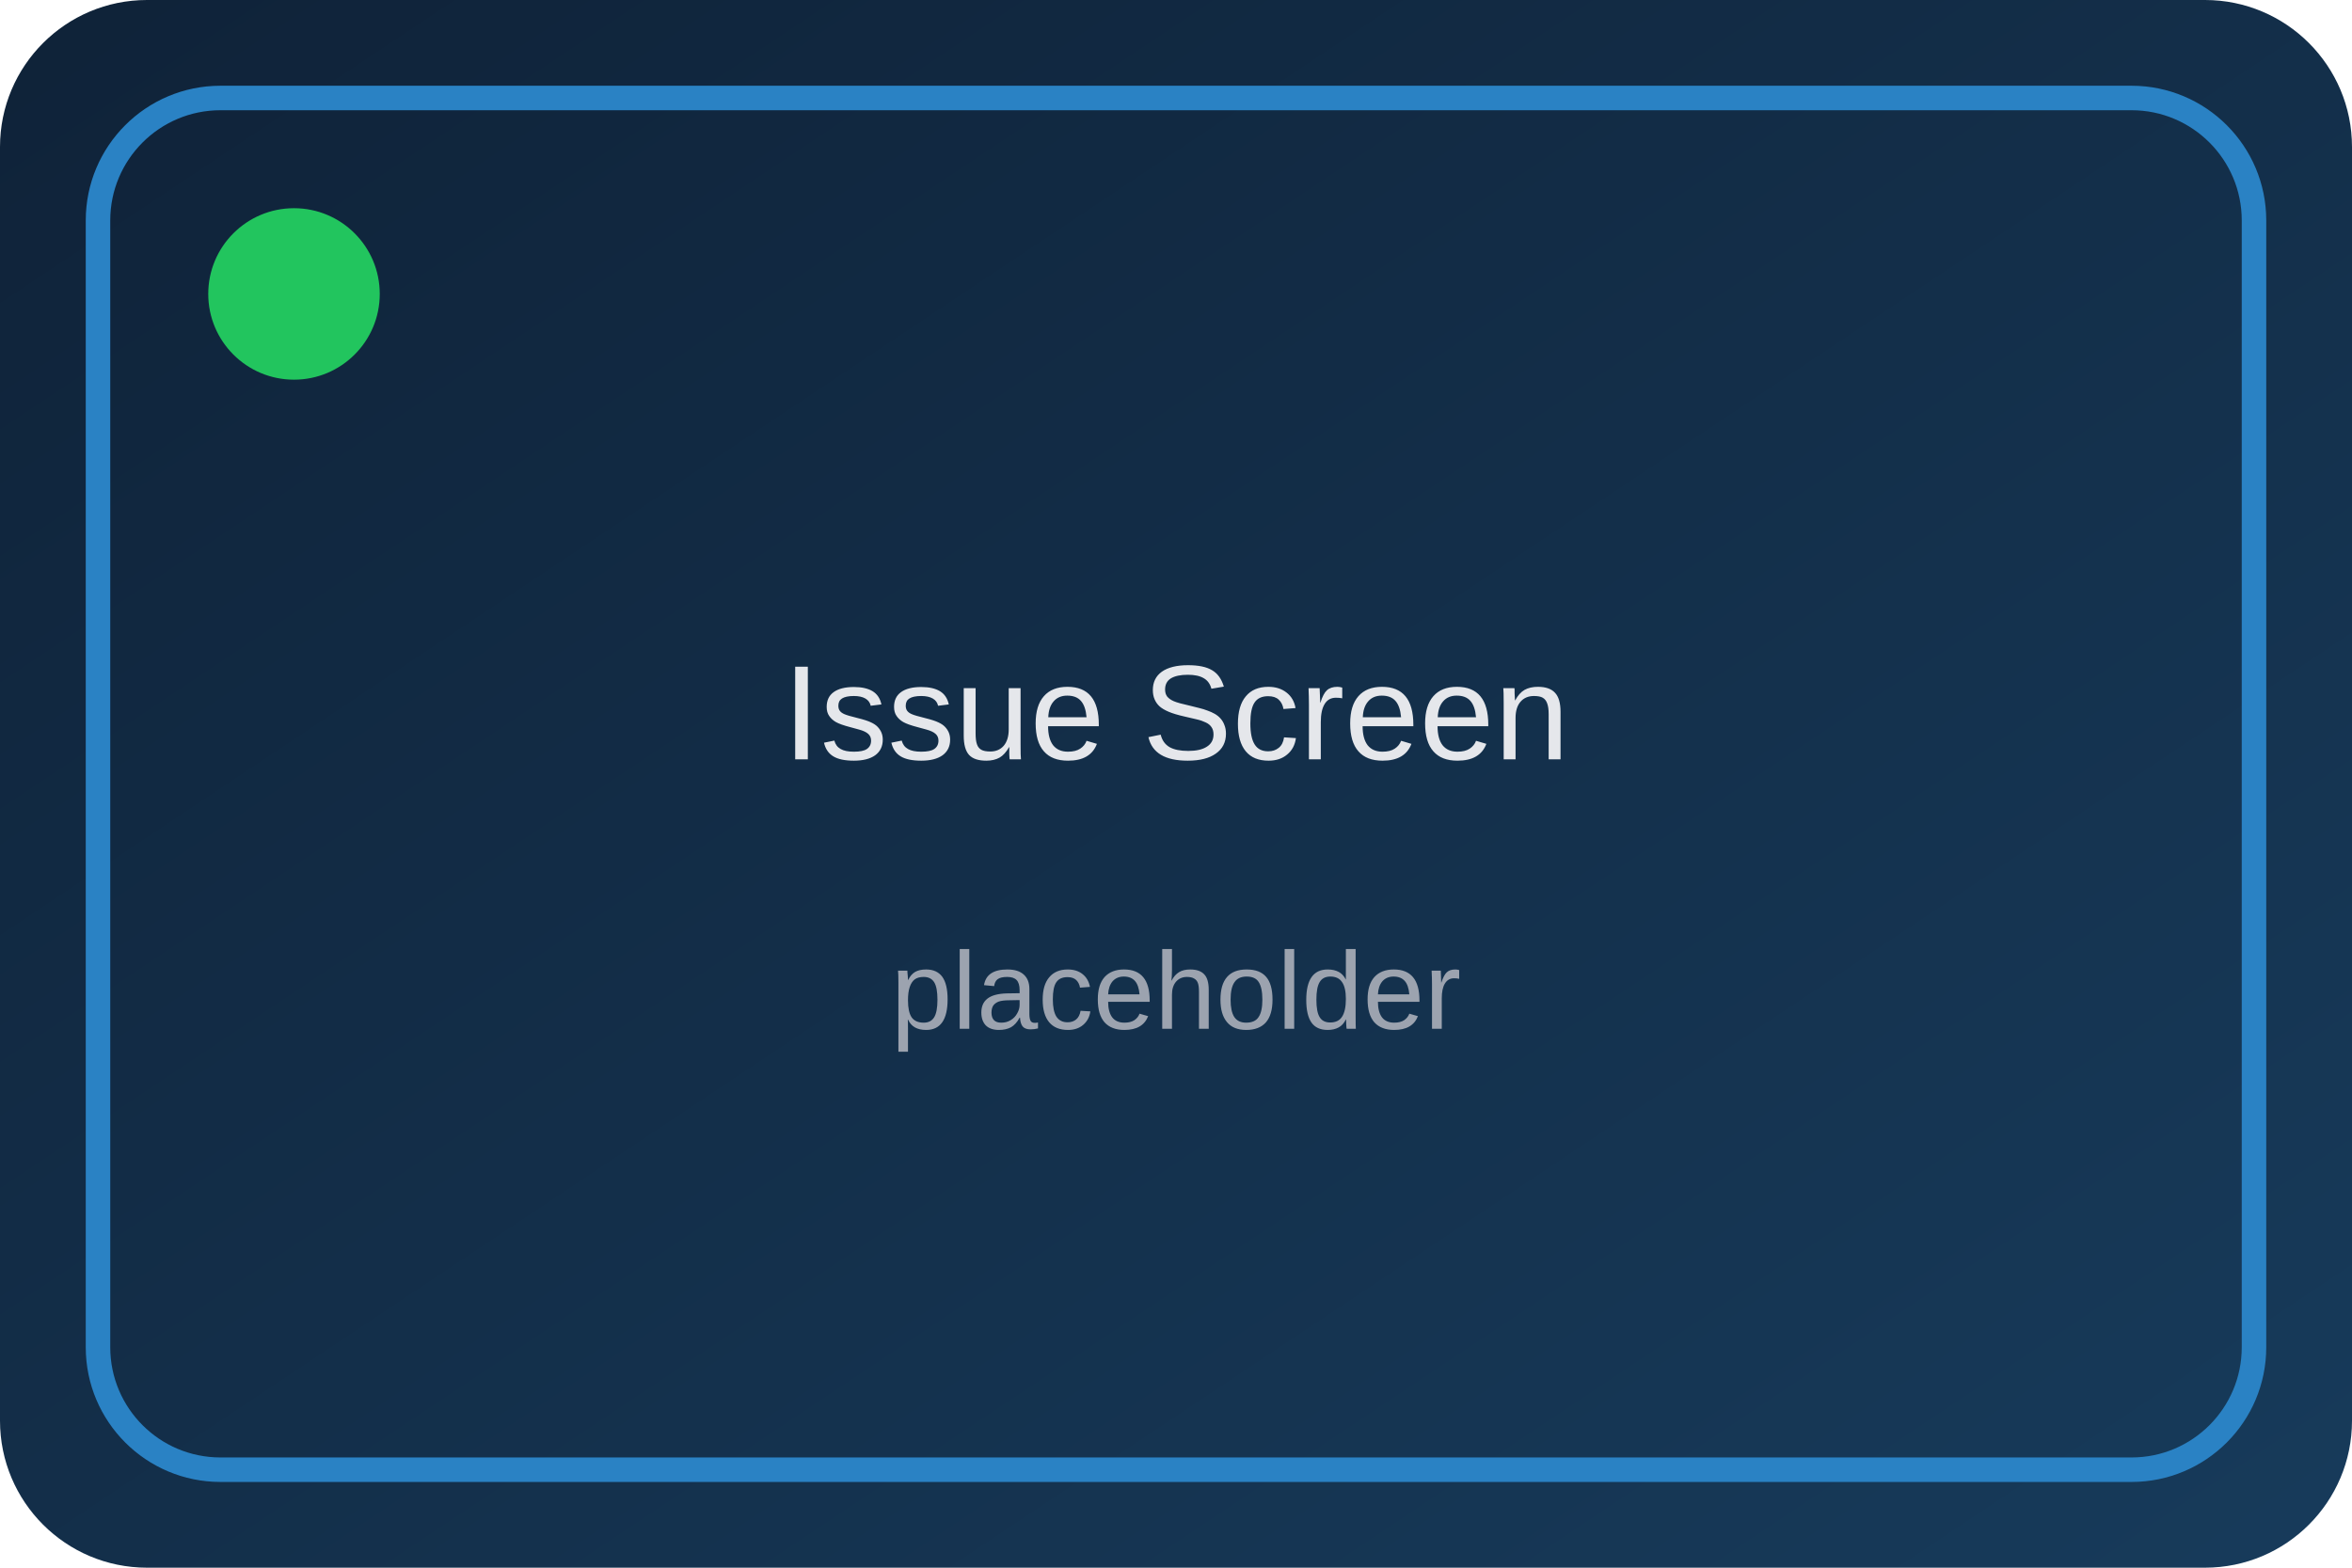
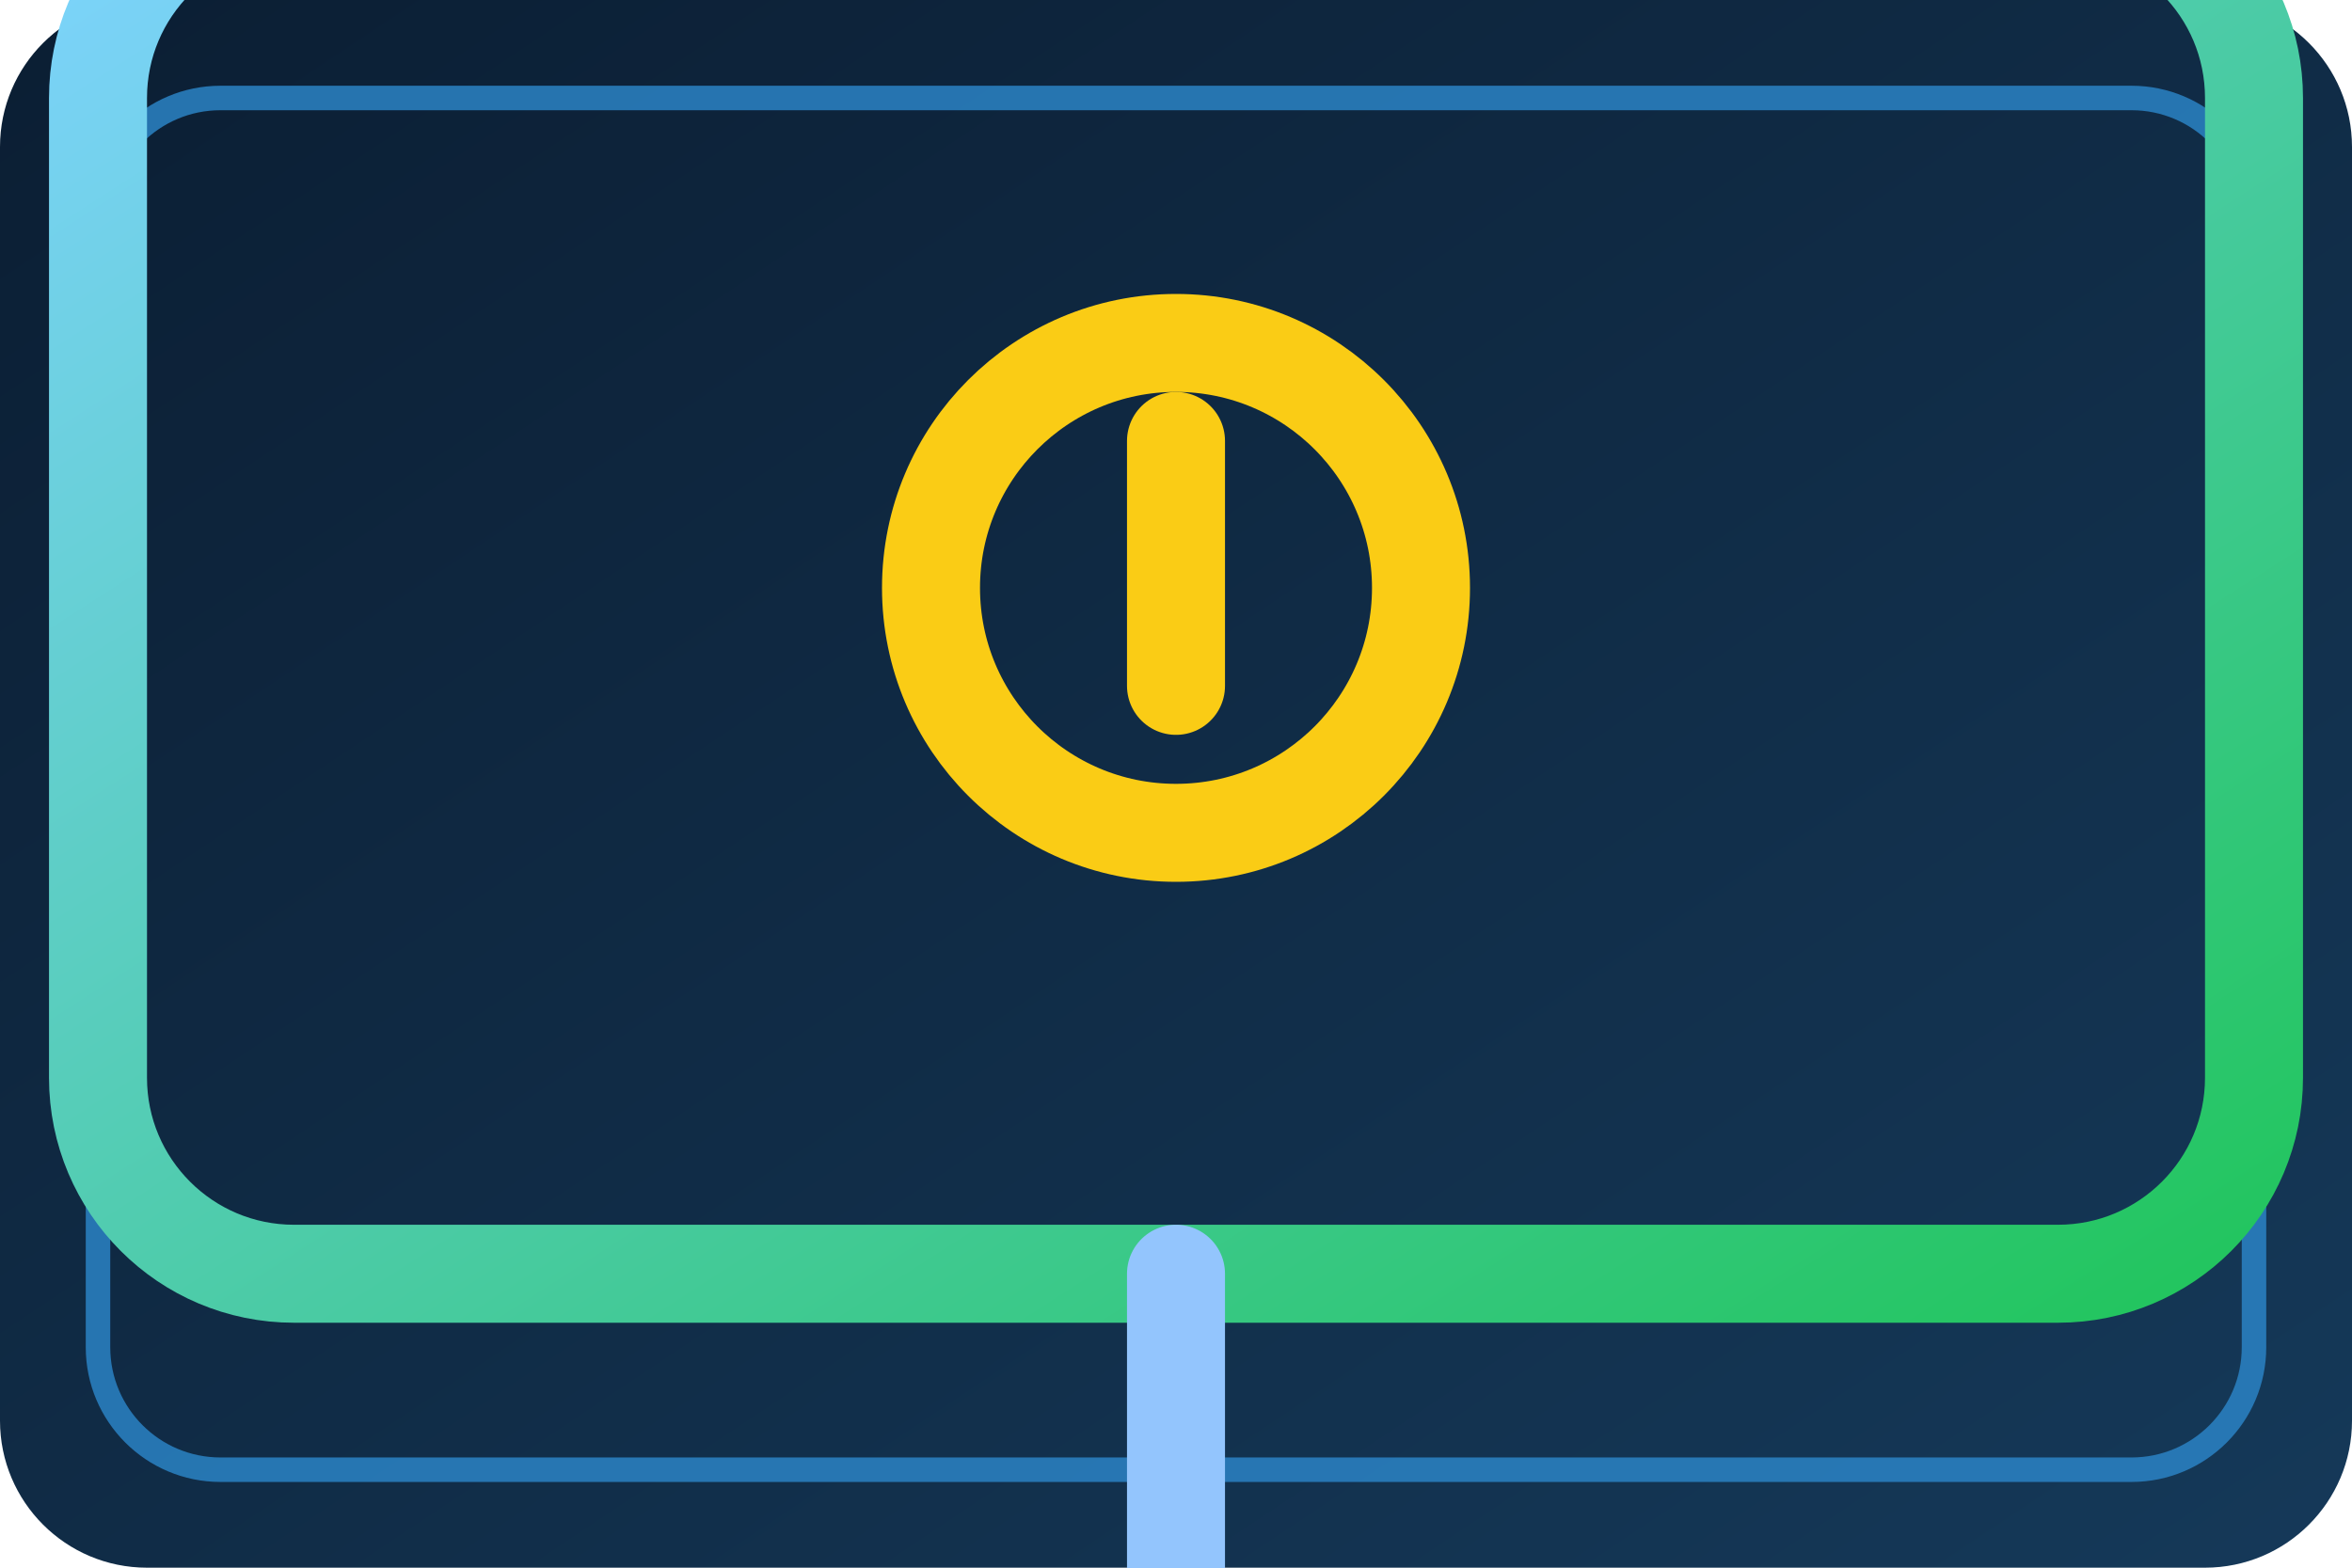
- <svg xmlns="http://www.w3.org/2000/svg" width="192" height="128" viewBox="0 0 192 128" role="img" aria-label="Issue Screen placeholder">
+ <svg xmlns="http://www.w3.org/2000/svg" width="192" height="128" viewBox="0 0 192 128" role="img" aria-label="Screen issue icon">
  <defs>
-     <linearGradient id="g" x1="0" y1="0" x2="1" y2="1">
-       <stop offset="0%" stop-color="#0f2238" />
-       <stop offset="100%" stop-color="#173b5b" />
+     <linearGradient id="bg" x1="0" y1="0" x2="1" y2="1">
+       <stop offset="0%" stop-color="#0b1e33" />
+       <stop offset="100%" stop-color="#153959" />
+     </linearGradient>
+     <linearGradient id="accent" x1="0" y1="0" x2="1" y2="1">
+       <stop offset="0%" stop-color="#7dd3fc" />
+       <stop offset="100%" stop-color="#22c55e" />
    </linearGradient>
  </defs>
-   <rect width="192" height="128" rx="12" fill="url(#g)" />
-   <rect x="8" y="8" width="176" height="112" rx="10" fill="none" stroke="#2a82c4" stroke-width="2" />
-   <circle cx="24" cy="24" r="7" fill="#22c55e" />
-   <text x="96" y="62" fill="#e5e7eb" font-size="11" text-anchor="middle" font-family="Segoe UI, Arial, sans-serif">Issue Screen</text>
-   <text x="96" y="84" fill="#9ca3af" font-size="9" text-anchor="middle" font-family="Segoe UI, Arial, sans-serif">placeholder</text>
+   <rect width="192" height="128" rx="12" fill="url(#bg)" />
+   <rect x="8" y="8" width="176" height="112" rx="10" fill="none" stroke="#2a82c4" stroke-width="2" opacity="0.85" />
+   <g fill="none" stroke-linecap="round" stroke-linejoin="round" transform="translate(96 64) scale(2) translate(-96 -64)">
+     <rect x="52" y="28" width="88" height="56" rx="8" stroke="url(#accent)" stroke-width="4" />
+     <path d="M78 100 H114" stroke="#93c5fd" stroke-width="4" />
+     <path d="M96 84 V100" stroke="#93c5fd" stroke-width="4" />
+     <circle cx="96" cy="56" r="10" stroke="#facc15" stroke-width="4" />
+     <path d="M96 50 V60" stroke="#facc15" stroke-width="4" />
+     <circle cx="96" cy="66" r="1.8" fill="#facc15" stroke="none" />
+   </g>
</svg>
